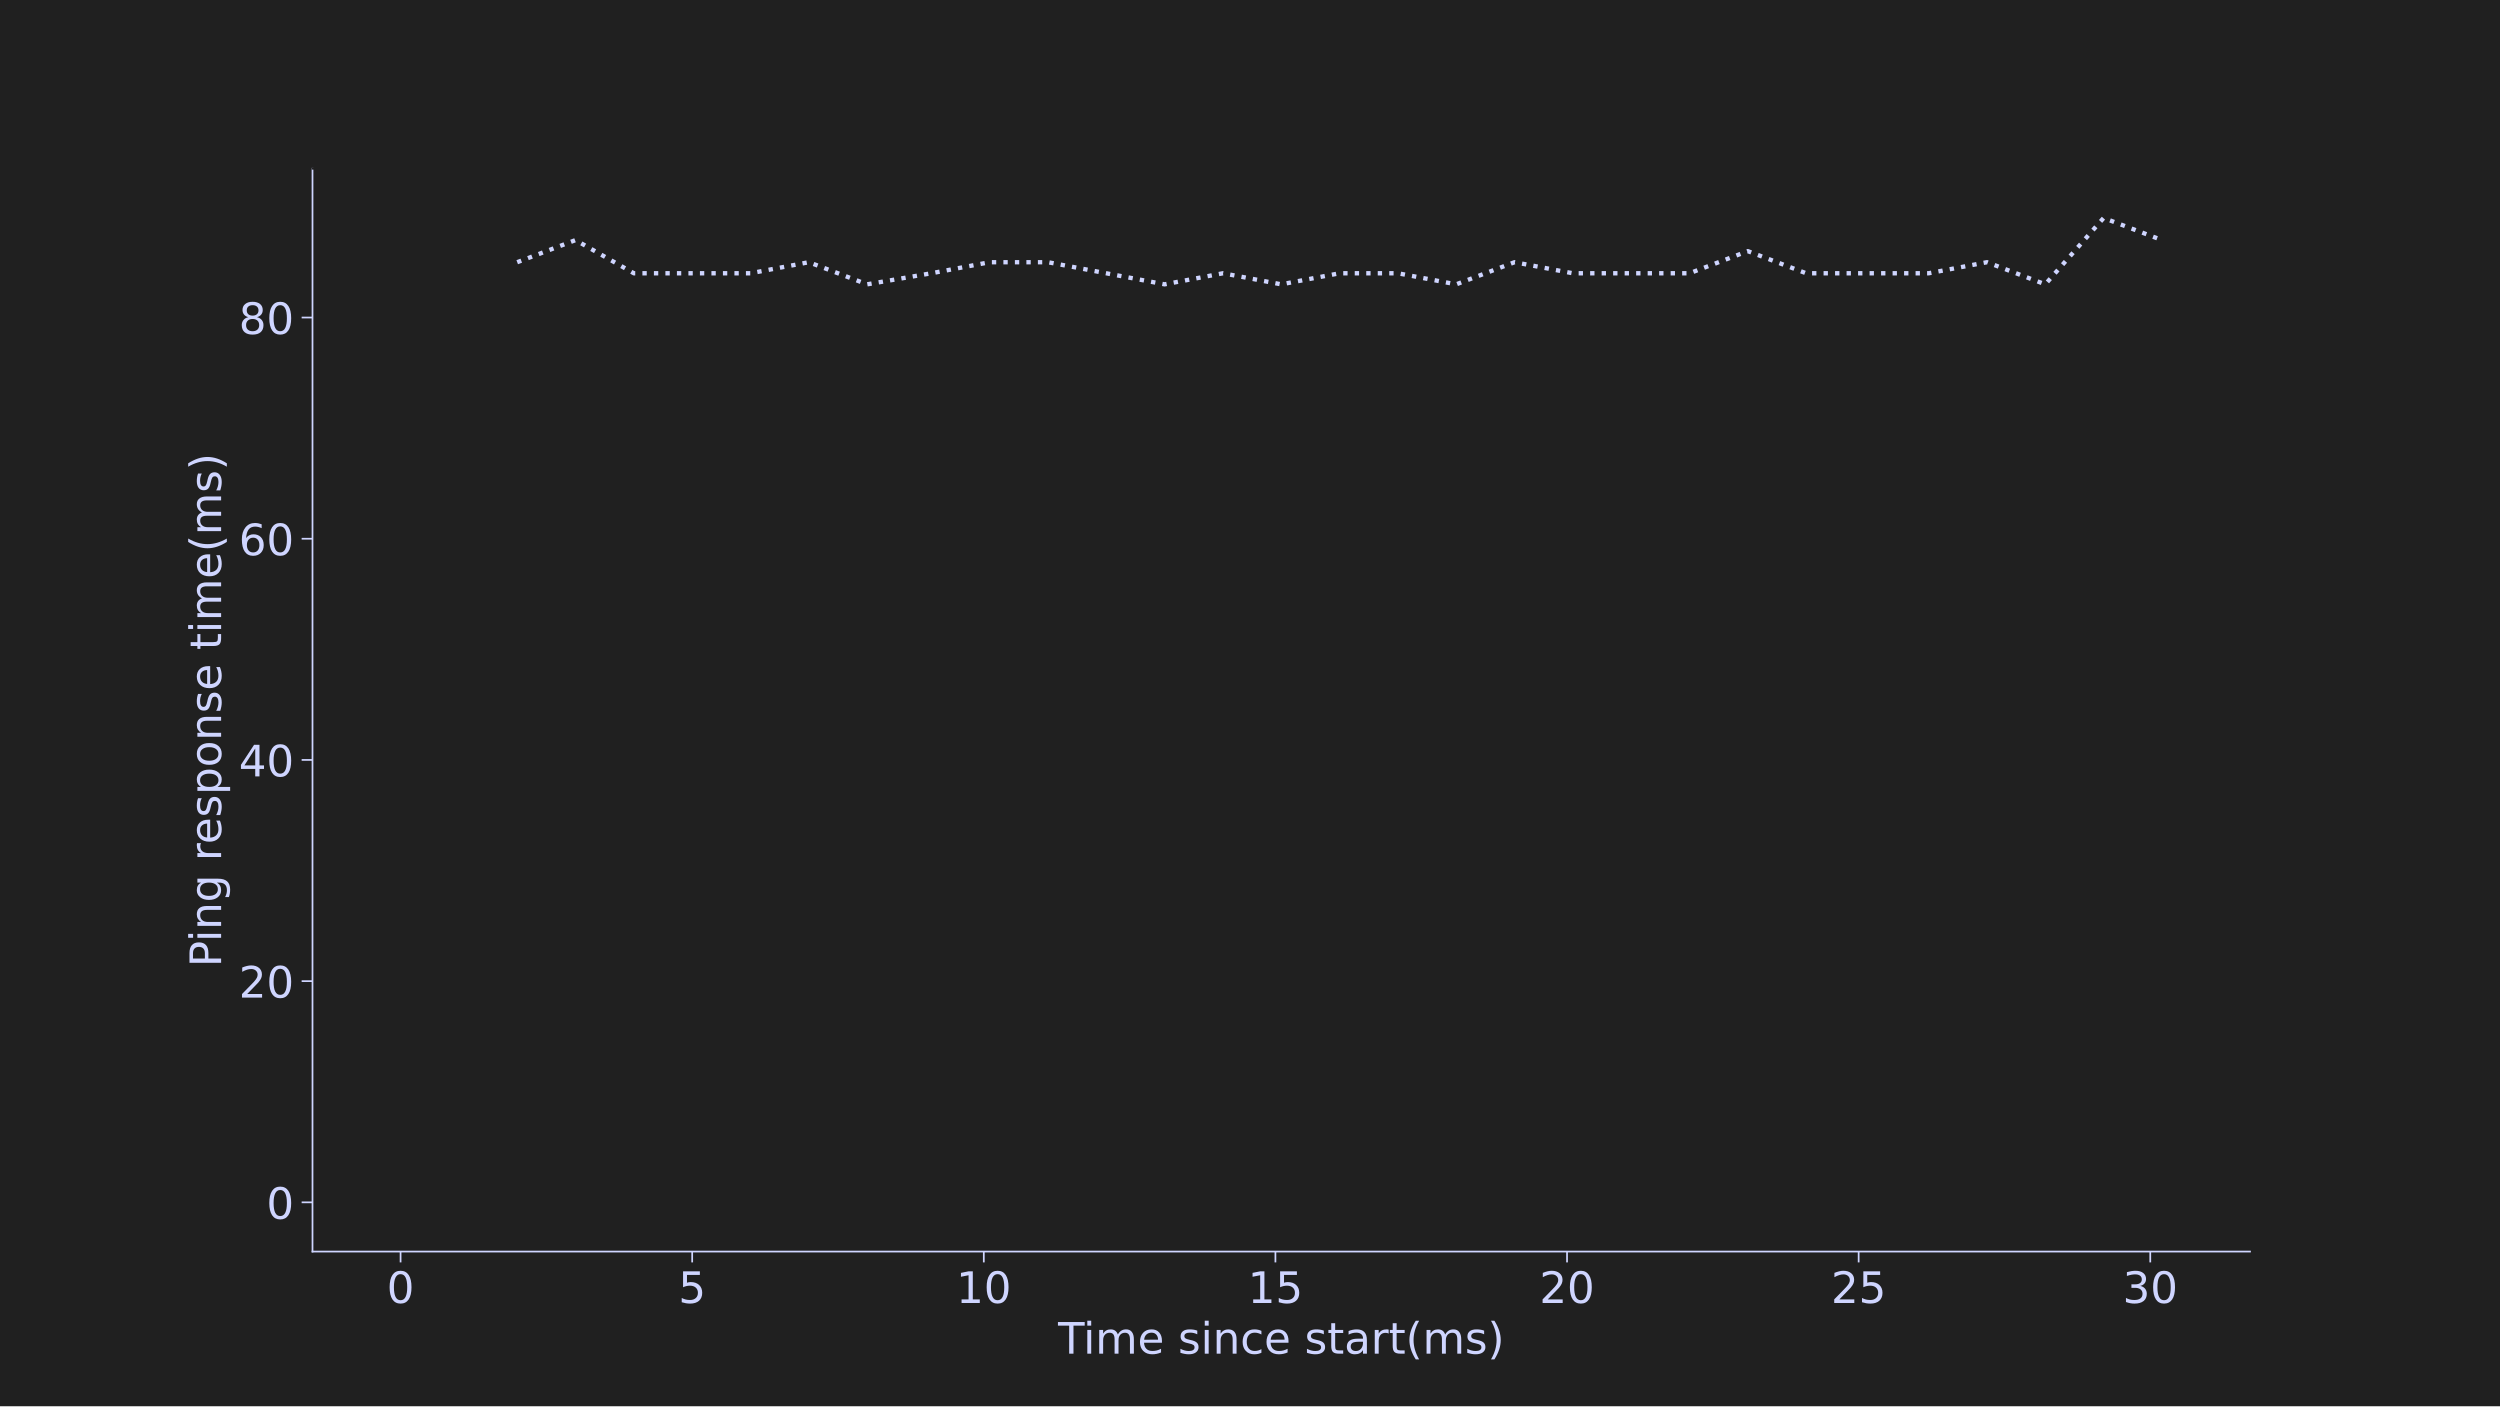
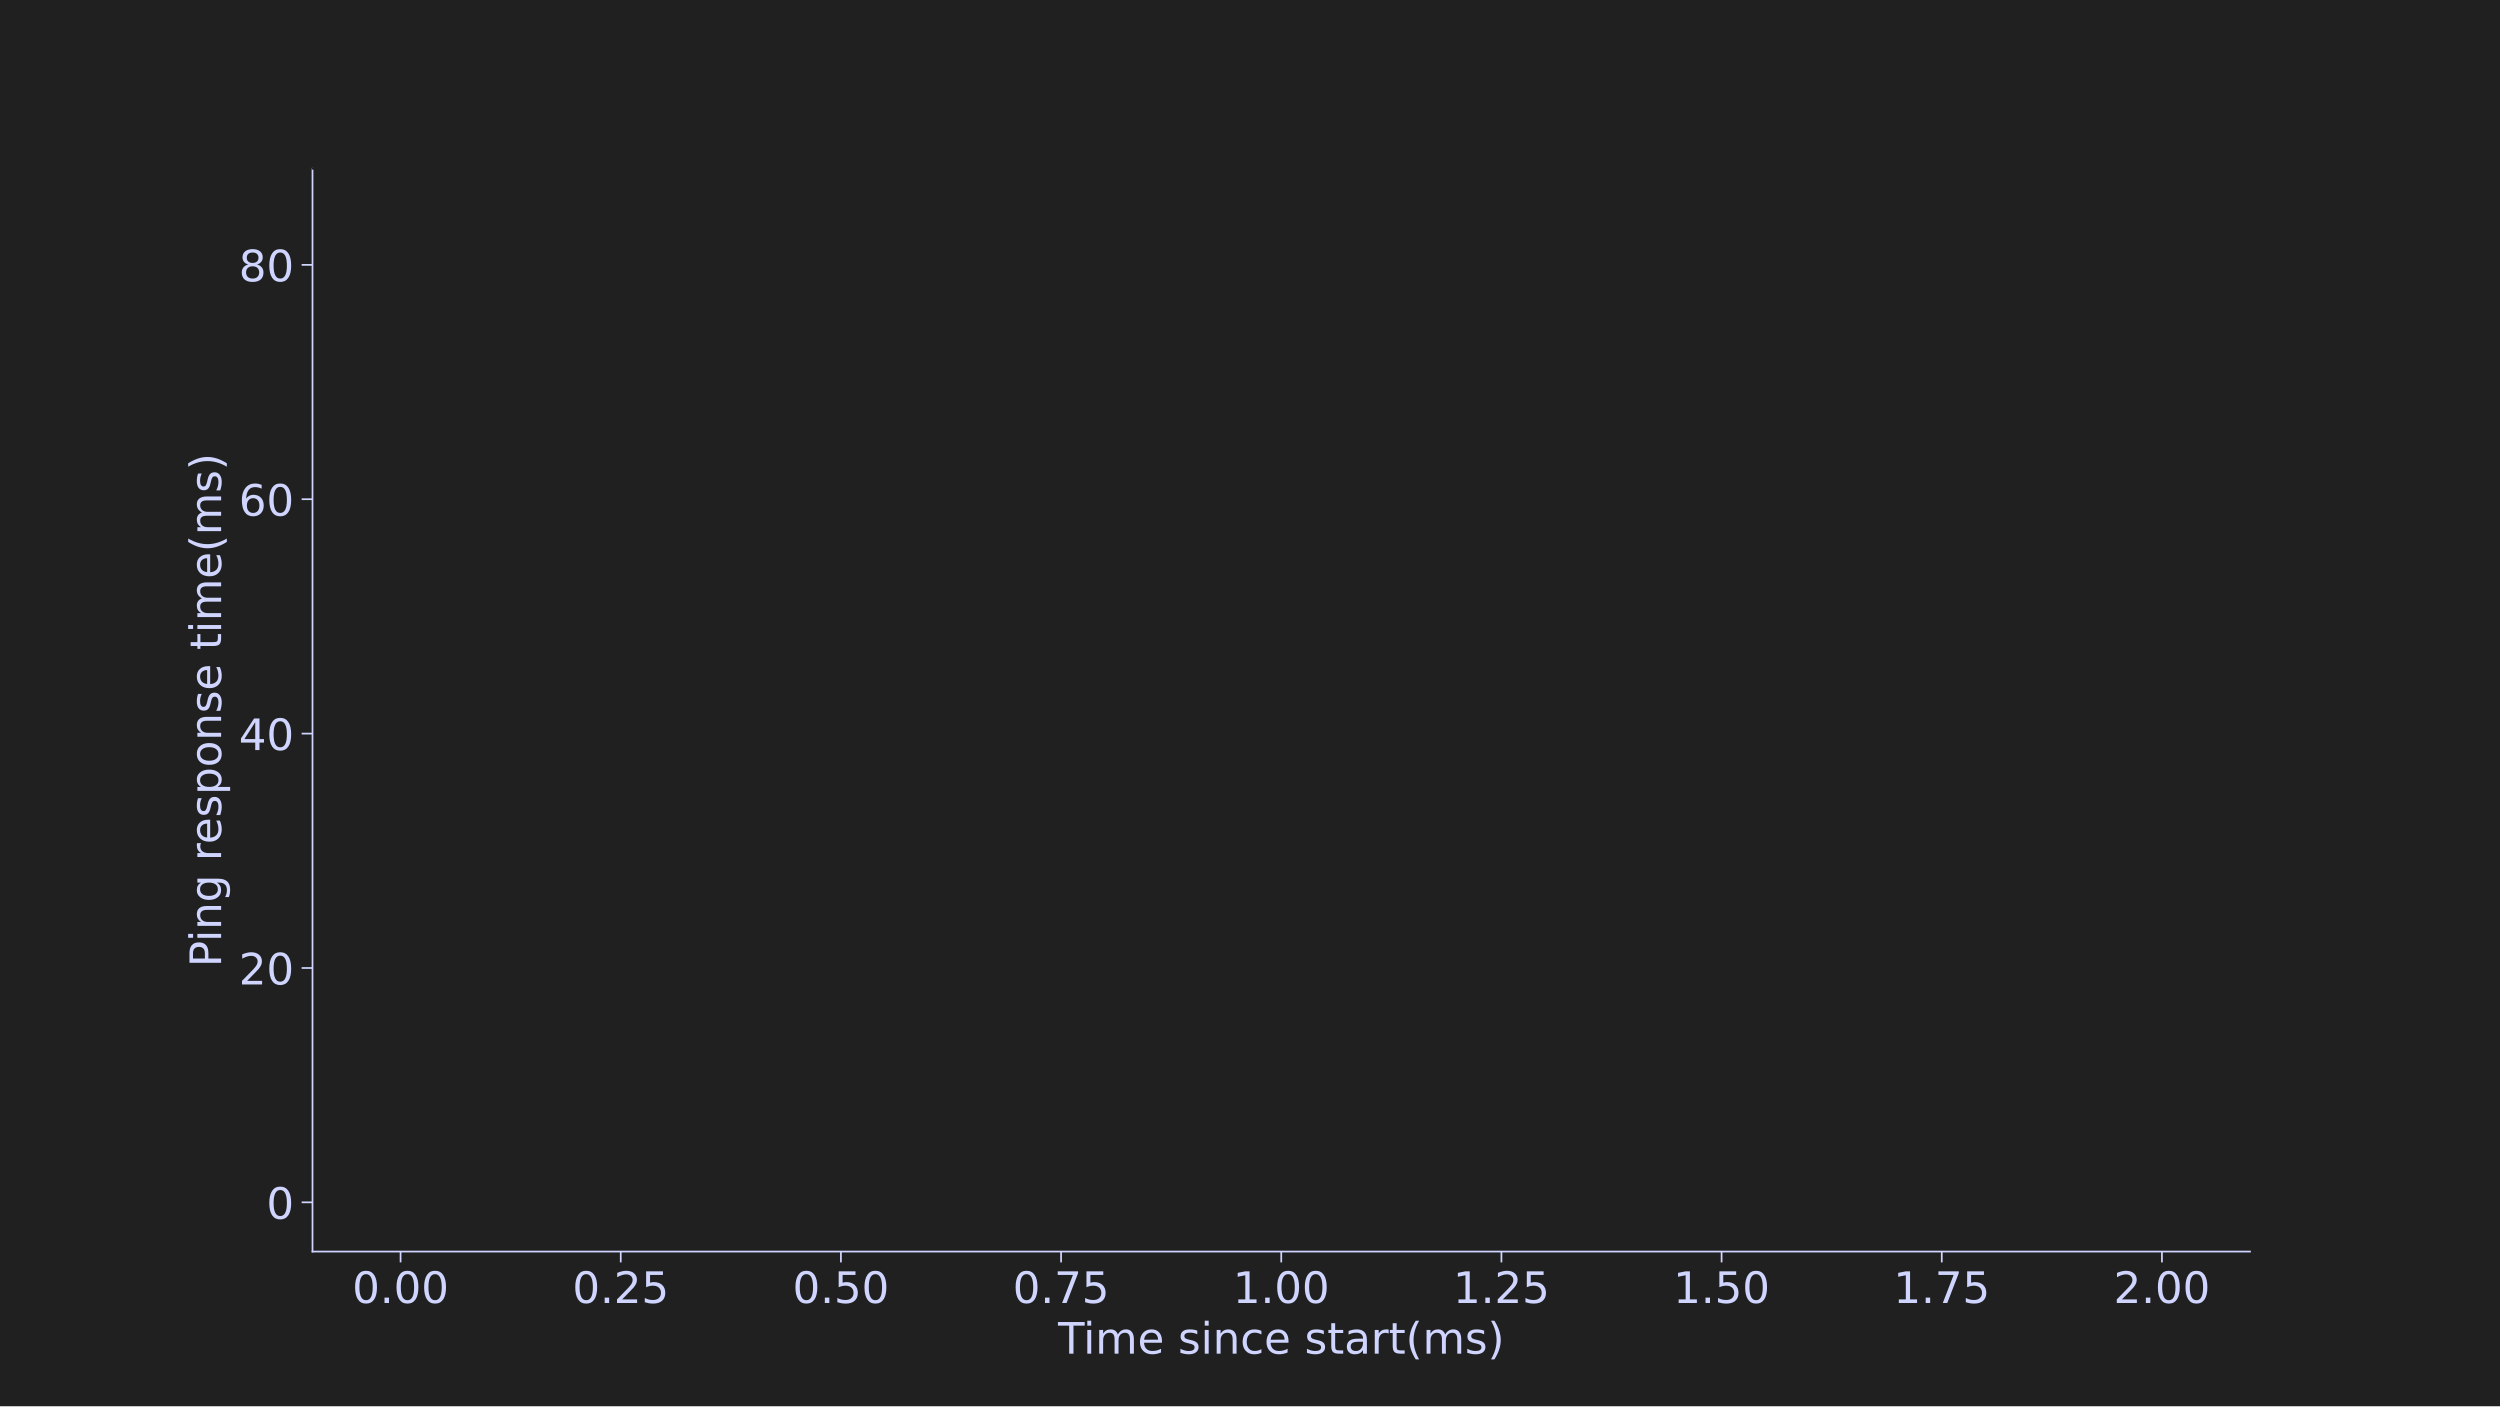
<svg xmlns="http://www.w3.org/2000/svg" xmlns:xlink="http://www.w3.org/1999/xlink" width="1152pt" height="648pt" viewBox="0 0 1152 648" version="1.1">
  <defs>
    <style type="text/css">*{stroke-linejoin: round; stroke-linecap: butt}</style>
  </defs>
  <g id="figure_1">
    <g id="patch_1">
      <path d="M 0 648  L 1152 648  L 1152 0  L 0 0  z " style="fill: #202020" />
    </g>
    <g id="axes_1">
      <g id="patch_2">
        <path d="M 144 576.72  L 1036.8 576.72  L 1036.8 77.76  L 144 77.76  z " style="fill: #202020" />
      </g>
      <g id="matplotlib.axis_1">
        <g id="xtick_1">
          <g id="line2d_1">
            <defs>
-               <path id="m536b5059d4" d="M 0 0  L 0 5  " style="stroke: #cfd5ff; stroke-width: 0.8" />
+               <path id="mddc9508fe8" d="M 0 0  L 0 5  " style="stroke: #cfd5ff; stroke-width: 0.8" />
            </defs>
            <g>
-               <use xlink:href="#m536b5059d4" x="184.582" y="576.72" style="fill: #cfd5ff; stroke: #cfd5ff; stroke-width: 0.8" />
+               <use xlink:href="#mddc9508fe8" x="184.582" y="576.72" style="fill: #cfd5ff; stroke: #cfd5ff; stroke-width: 0.8" />
            </g>
          </g>
          <g id="text_1">
-             <g style="fill: #cfd5ff" transform="translate(178.2193 600.4169)scale(0.2 -0.2)">
+             <g style="fill: #cfd5ff" transform="translate(162.3162 600.4169)scale(0.2 -0.2)">
              <defs>
                <path id="DejaVuSans-30" d="M 2034 4250  Q 1547 4250 1301 3770  Q 1056 3291 1056 2328  Q 1056 1369 1301 889  Q 1547 409 2034 409  Q 2525 409 2770 889  Q 3016 1369 3016 2328  Q 3016 3291 2770 3770  Q 2525 4250 2034 4250  z M 2034 4750  Q 2819 4750 3233 4129  Q 3647 3509 3647 2328  Q 3647 1150 3233 529  Q 2819 -91 2034 -91  Q 1250 -91 836 529  Q 422 1150 422 2328  Q 422 3509 836 4129  Q 1250 4750 2034 4750  z " transform="scale(0.015625)" />
-               </defs>
-               <use xlink:href="#DejaVuSans-30" />
+                 <path id="DejaVuSans-2e" d="M 684 794  L 1344 794  L 1344 0  L 684 0  L 684 794  z " transform="scale(0.015625)" />
+               </defs>
+               <use xlink:href="#DejaVuSans-30" />
+               <use xlink:href="#DejaVuSans-2e" x="63.623" />
+               <use xlink:href="#DejaVuSans-30" x="95.41" />
+               <use xlink:href="#DejaVuSans-30" x="159.033" />
            </g>
          </g>
        </g>
        <g id="xtick_2">
          <g id="line2d_2">
            <g>
-               <use xlink:href="#m536b5059d4" x="318.959" y="576.72" style="fill: #cfd5ff; stroke: #cfd5ff; stroke-width: 0.8" />
+               <use xlink:href="#mddc9508fe8" x="286.036" y="576.72" style="fill: #cfd5ff; stroke: #cfd5ff; stroke-width: 0.8" />
            </g>
          </g>
          <g id="text_2">
-             <g style="fill: #cfd5ff" transform="translate(312.5962 600.4169)scale(0.2 -0.2)">
-               <defs>
+             <g style="fill: #cfd5ff" transform="translate(263.7707 600.4169)scale(0.2 -0.2)">
+               <defs>
+                 <path id="DejaVuSans-32" d="M 1228 531  L 3431 531  L 3431 0  L 469 0  L 469 531  Q 828 903 1448 1529  Q 2069 2156 2228 2338  Q 2531 2678 2651 2914  Q 2772 3150 2772 3378  Q 2772 3750 2511 3984  Q 2250 4219 1831 4219  Q 1534 4219 1204 4116  Q 875 4013 500 3803  L 500 4441  Q 881 4594 1212 4672  Q 1544 4750 1819 4750  Q 2544 4750 2975 4387  Q 3406 4025 3406 3419  Q 3406 3131 3298 2873  Q 3191 2616 2906 2266  Q 2828 2175 2409 1742  Q 1991 1309 1228 531  z " transform="scale(0.015625)" />
                <path id="DejaVuSans-35" d="M 691 4666  L 3169 4666  L 3169 4134  L 1269 4134  L 1269 2991  Q 1406 3038 1543 3061  Q 1681 3084 1819 3084  Q 2600 3084 3056 2656  Q 3513 2228 3513 1497  Q 3513 744 3044 326  Q 2575 -91 1722 -91  Q 1428 -91 1123 -41  Q 819 9 494 109  L 494 744  Q 775 591 1075 516  Q 1375 441 1709 441  Q 2250 441 2565 725  Q 2881 1009 2881 1497  Q 2881 1984 2565 2268  Q 2250 2553 1709 2553  Q 1456 2553 1204 2497  Q 953 2441 691 2322  L 691 4666  z " transform="scale(0.015625)" />
              </defs>
-               <use xlink:href="#DejaVuSans-35" />
+               <use xlink:href="#DejaVuSans-30" />
+               <use xlink:href="#DejaVuSans-2e" x="63.623" />
+               <use xlink:href="#DejaVuSans-32" x="95.41" />
+               <use xlink:href="#DejaVuSans-35" x="159.033" />
            </g>
          </g>
        </g>
        <g id="xtick_3">
          <g id="line2d_3">
            <g>
-               <use xlink:href="#m536b5059d4" x="453.336" y="576.72" style="fill: #cfd5ff; stroke: #cfd5ff; stroke-width: 0.8" />
+               <use xlink:href="#mddc9508fe8" x="387.491" y="576.72" style="fill: #cfd5ff; stroke: #cfd5ff; stroke-width: 0.8" />
            </g>
          </g>
          <g id="text_3">
-             <g style="fill: #cfd5ff" transform="translate(440.6106 600.4169)scale(0.2 -0.2)">
-               <defs>
-                 <path id="DejaVuSans-31" d="M 794 531  L 1825 531  L 1825 4091  L 703 3866  L 703 4441  L 1819 4666  L 2450 4666  L 2450 531  L 3481 531  L 3481 0  L 794 0  L 794 531  z " transform="scale(0.015625)" />
-               </defs>
-               <use xlink:href="#DejaVuSans-31" />
-               <use xlink:href="#DejaVuSans-30" x="63.623" />
+             <g style="fill: #cfd5ff" transform="translate(365.2253 600.4169)scale(0.2 -0.2)">
+               <use xlink:href="#DejaVuSans-30" />
+               <use xlink:href="#DejaVuSans-2e" x="63.623" />
+               <use xlink:href="#DejaVuSans-35" x="95.41" />
+               <use xlink:href="#DejaVuSans-30" x="159.033" />
            </g>
          </g>
        </g>
        <g id="xtick_4">
          <g id="line2d_4">
            <g>
-               <use xlink:href="#m536b5059d4" x="587.712" y="576.72" style="fill: #cfd5ff; stroke: #cfd5ff; stroke-width: 0.8" />
+               <use xlink:href="#mddc9508fe8" x="488.945" y="576.72" style="fill: #cfd5ff; stroke: #cfd5ff; stroke-width: 0.8" />
            </g>
          </g>
          <g id="text_4">
-             <g style="fill: #cfd5ff" transform="translate(574.9875 600.4169)scale(0.2 -0.2)">
-               <use xlink:href="#DejaVuSans-31" />
-               <use xlink:href="#DejaVuSans-35" x="63.623" />
+             <g style="fill: #cfd5ff" transform="translate(466.6798 600.4169)scale(0.2 -0.2)">
+               <defs>
+                 <path id="DejaVuSans-37" d="M 525 4666  L 3525 4666  L 3525 4397  L 1831 0  L 1172 0  L 2766 4134  L 525 4134  L 525 4666  z " transform="scale(0.015625)" />
+               </defs>
+               <use xlink:href="#DejaVuSans-30" />
+               <use xlink:href="#DejaVuSans-2e" x="63.623" />
+               <use xlink:href="#DejaVuSans-37" x="95.41" />
+               <use xlink:href="#DejaVuSans-35" x="159.033" />
            </g>
          </g>
        </g>
        <g id="xtick_5">
          <g id="line2d_5">
            <g>
-               <use xlink:href="#m536b5059d4" x="722.089" y="576.72" style="fill: #cfd5ff; stroke: #cfd5ff; stroke-width: 0.8" />
+               <use xlink:href="#mddc9508fe8" x="590.4" y="576.72" style="fill: #cfd5ff; stroke: #cfd5ff; stroke-width: 0.8" />
            </g>
          </g>
          <g id="text_5">
-             <g style="fill: #cfd5ff" transform="translate(709.3643 600.4169)scale(0.2 -0.2)">
-               <defs>
-                 <path id="DejaVuSans-32" d="M 1228 531  L 3431 531  L 3431 0  L 469 0  L 469 531  Q 828 903 1448 1529  Q 2069 2156 2228 2338  Q 2531 2678 2651 2914  Q 2772 3150 2772 3378  Q 2772 3750 2511 3984  Q 2250 4219 1831 4219  Q 1534 4219 1204 4116  Q 875 4013 500 3803  L 500 4441  Q 881 4594 1212 4672  Q 1544 4750 1819 4750  Q 2544 4750 2975 4387  Q 3406 4025 3406 3419  Q 3406 3131 3298 2873  Q 3191 2616 2906 2266  Q 2828 2175 2409 1742  Q 1991 1309 1228 531  z " transform="scale(0.015625)" />
-               </defs>
-               <use xlink:href="#DejaVuSans-32" />
-               <use xlink:href="#DejaVuSans-30" x="63.623" />
+             <g style="fill: #cfd5ff" transform="translate(568.1344 600.4169)scale(0.2 -0.2)">
+               <defs>
+                 <path id="DejaVuSans-31" d="M 794 531  L 1825 531  L 1825 4091  L 703 3866  L 703 4441  L 1819 4666  L 2450 4666  L 2450 531  L 3481 531  L 3481 0  L 794 0  L 794 531  z " transform="scale(0.015625)" />
+               </defs>
+               <use xlink:href="#DejaVuSans-31" />
+               <use xlink:href="#DejaVuSans-2e" x="63.623" />
+               <use xlink:href="#DejaVuSans-30" x="95.41" />
+               <use xlink:href="#DejaVuSans-30" x="159.033" />
            </g>
          </g>
        </g>
        <g id="xtick_6">
          <g id="line2d_6">
            <g>
-               <use xlink:href="#m536b5059d4" x="856.466" y="576.72" style="fill: #cfd5ff; stroke: #cfd5ff; stroke-width: 0.8" />
+               <use xlink:href="#mddc9508fe8" x="691.855" y="576.72" style="fill: #cfd5ff; stroke: #cfd5ff; stroke-width: 0.8" />
            </g>
          </g>
          <g id="text_6">
-             <g style="fill: #cfd5ff" transform="translate(843.7412 600.4169)scale(0.2 -0.2)">
-               <use xlink:href="#DejaVuSans-32" />
-               <use xlink:href="#DejaVuSans-35" x="63.623" />
+             <g style="fill: #cfd5ff" transform="translate(669.5889 600.4169)scale(0.2 -0.2)">
+               <use xlink:href="#DejaVuSans-31" />
+               <use xlink:href="#DejaVuSans-2e" x="63.623" />
+               <use xlink:href="#DejaVuSans-32" x="95.41" />
+               <use xlink:href="#DejaVuSans-35" x="159.033" />
            </g>
          </g>
        </g>
        <g id="xtick_7">
          <g id="line2d_7">
            <g>
-               <use xlink:href="#m536b5059d4" x="990.843" y="576.72" style="fill: #cfd5ff; stroke: #cfd5ff; stroke-width: 0.8" />
+               <use xlink:href="#mddc9508fe8" x="793.309" y="576.72" style="fill: #cfd5ff; stroke: #cfd5ff; stroke-width: 0.8" />
            </g>
          </g>
          <g id="text_7">
-             <g style="fill: #cfd5ff" transform="translate(978.1181 600.4169)scale(0.2 -0.2)">
-               <defs>
-                 <path id="DejaVuSans-33" d="M 2597 2516  Q 3050 2419 3304 2112  Q 3559 1806 3559 1356  Q 3559 666 3084 287  Q 2609 -91 1734 -91  Q 1441 -91 1130 -33  Q 819 25 488 141  L 488 750  Q 750 597 1062 519  Q 1375 441 1716 441  Q 2309 441 2620 675  Q 2931 909 2931 1356  Q 2931 1769 2642 2001  Q 2353 2234 1838 2234  L 1294 2234  L 1294 2753  L 1863 2753  Q 2328 2753 2575 2939  Q 2822 3125 2822 3475  Q 2822 3834 2567 4026  Q 2313 4219 1838 4219  Q 1578 4219 1281 4162  Q 984 4106 628 3988  L 628 4550  Q 988 4650 1302 4700  Q 1616 4750 1894 4750  Q 2613 4750 3031 4423  Q 3450 4097 3450 3541  Q 3450 3153 3228 2886  Q 3006 2619 2597 2516  z " transform="scale(0.015625)" />
-               </defs>
-               <use xlink:href="#DejaVuSans-33" />
-               <use xlink:href="#DejaVuSans-30" x="63.623" />
-             </g>
-           </g>
-         </g>
-         <g id="text_8">
+             <g style="fill: #cfd5ff" transform="translate(771.0435 600.4169)scale(0.2 -0.2)">
+               <use xlink:href="#DejaVuSans-31" />
+               <use xlink:href="#DejaVuSans-2e" x="63.623" />
+               <use xlink:href="#DejaVuSans-35" x="95.41" />
+               <use xlink:href="#DejaVuSans-30" x="159.033" />
+             </g>
+           </g>
+         </g>
+         <g id="xtick_8">
+           <g id="line2d_8">
+             <g>
+               <use xlink:href="#mddc9508fe8" x="894.764" y="576.72" style="fill: #cfd5ff; stroke: #cfd5ff; stroke-width: 0.8" />
+             </g>
+           </g>
+           <g id="text_8">
+             <g style="fill: #cfd5ff" transform="translate(872.498 600.4169)scale(0.2 -0.2)">
+               <use xlink:href="#DejaVuSans-31" />
+               <use xlink:href="#DejaVuSans-2e" x="63.623" />
+               <use xlink:href="#DejaVuSans-37" x="95.41" />
+               <use xlink:href="#DejaVuSans-35" x="159.033" />
+             </g>
+           </g>
+         </g>
+         <g id="xtick_9">
+           <g id="line2d_9">
+             <g>
+               <use xlink:href="#mddc9508fe8" x="996.218" y="576.72" style="fill: #cfd5ff; stroke: #cfd5ff; stroke-width: 0.8" />
+             </g>
+           </g>
+           <g id="text_9">
+             <g style="fill: #cfd5ff" transform="translate(973.9526 600.4169)scale(0.2 -0.2)">
+               <use xlink:href="#DejaVuSans-32" />
+               <use xlink:href="#DejaVuSans-2e" x="63.623" />
+               <use xlink:href="#DejaVuSans-30" x="95.41" />
+               <use xlink:href="#DejaVuSans-30" x="159.033" />
+             </g>
+           </g>
+         </g>
+         <g id="text_10">
          <g style="fill: #cfd5ff" transform="translate(487.5578 623.7731)scale(0.2 -0.2)">
            <defs>
              <path id="DejaVuSans-54" d="M -19 4666  L 3928 4666  L 3928 4134  L 2272 4134  L 2272 0  L 1638 0  L 1638 4134  L -19 4134  L -19 4666  z " transform="scale(0.015625)" />
              <path id="DejaVuSans-69" d="M 603 3500  L 1178 3500  L 1178 0  L 603 0  L 603 3500  z M 603 4863  L 1178 4863  L 1178 4134  L 603 4134  L 603 4863  z " transform="scale(0.015625)" />
              <path id="DejaVuSans-6d" d="M 3328 2828  Q 3544 3216 3844 3400  Q 4144 3584 4550 3584  Q 5097 3584 5394 3201  Q 5691 2819 5691 2113  L 5691 0  L 5113 0  L 5113 2094  Q 5113 2597 4934 2840  Q 4756 3084 4391 3084  Q 3944 3084 3684 2787  Q 3425 2491 3425 1978  L 3425 0  L 2847 0  L 2847 2094  Q 2847 2600 2669 2842  Q 2491 3084 2119 3084  Q 1678 3084 1418 2786  Q 1159 2488 1159 1978  L 1159 0  L 581 0  L 581 3500  L 1159 3500  L 1159 2956  Q 1356 3278 1631 3431  Q 1906 3584 2284 3584  Q 2666 3584 2933 3390  Q 3200 3197 3328 2828  z " transform="scale(0.015625)" />
              <path id="DejaVuSans-65" d="M 3597 1894  L 3597 1613  L 953 1613  Q 991 1019 1311 708  Q 1631 397 2203 397  Q 2534 397 2845 478  Q 3156 559 3463 722  L 3463 178  Q 3153 47 2828 -22  Q 2503 -91 2169 -91  Q 1331 -91 842 396  Q 353 884 353 1716  Q 353 2575 817 3079  Q 1281 3584 2069 3584  Q 2775 3584 3186 3129  Q 3597 2675 3597 1894  z M 3022 2063  Q 3016 2534 2758 2815  Q 2500 3097 2075 3097  Q 1594 3097 1305 2825  Q 1016 2553 972 2059  L 3022 2063  z " transform="scale(0.015625)" />
              <path id="DejaVuSans-20" transform="scale(0.015625)" />
              <path id="DejaVuSans-73" d="M 2834 3397  L 2834 2853  Q 2591 2978 2328 3040  Q 2066 3103 1784 3103  Q 1356 3103 1142 2972  Q 928 2841 928 2578  Q 928 2378 1081 2264  Q 1234 2150 1697 2047  L 1894 2003  Q 2506 1872 2764 1633  Q 3022 1394 3022 966  Q 3022 478 2636 193  Q 2250 -91 1575 -91  Q 1294 -91 989 -36  Q 684 19 347 128  L 347 722  Q 666 556 975 473  Q 1284 391 1588 391  Q 1994 391 2212 530  Q 2431 669 2431 922  Q 2431 1156 2273 1281  Q 2116 1406 1581 1522  L 1381 1569  Q 847 1681 609 1914  Q 372 2147 372 2553  Q 372 3047 722 3315  Q 1072 3584 1716 3584  Q 2034 3584 2315 3537  Q 2597 3491 2834 3397  z " transform="scale(0.015625)" />
              <path id="DejaVuSans-6e" d="M 3513 2113  L 3513 0  L 2938 0  L 2938 2094  Q 2938 2591 2744 2837  Q 2550 3084 2163 3084  Q 1697 3084 1428 2787  Q 1159 2491 1159 1978  L 1159 0  L 581 0  L 581 3500  L 1159 3500  L 1159 2956  Q 1366 3272 1645 3428  Q 1925 3584 2291 3584  Q 2894 3584 3203 3211  Q 3513 2838 3513 2113  z " transform="scale(0.015625)" />
              <path id="DejaVuSans-63" d="M 3122 3366  L 3122 2828  Q 2878 2963 2633 3030  Q 2388 3097 2138 3097  Q 1578 3097 1268 2742  Q 959 2388 959 1747  Q 959 1106 1268 751  Q 1578 397 2138 397  Q 2388 397 2633 464  Q 2878 531 3122 666  L 3122 134  Q 2881 22 2623 -34  Q 2366 -91 2075 -91  Q 1284 -91 818 406  Q 353 903 353 1747  Q 353 2603 823 3093  Q 1294 3584 2113 3584  Q 2378 3584 2631 3529  Q 2884 3475 3122 3366  z " transform="scale(0.015625)" />
              <path id="DejaVuSans-74" d="M 1172 4494  L 1172 3500  L 2356 3500  L 2356 3053  L 1172 3053  L 1172 1153  Q 1172 725 1289 603  Q 1406 481 1766 481  L 2356 481  L 2356 0  L 1766 0  Q 1100 0 847 248  Q 594 497 594 1153  L 594 3053  L 172 3053  L 172 3500  L 594 3500  L 594 4494  L 1172 4494  z " transform="scale(0.015625)" />
              <path id="DejaVuSans-61" d="M 2194 1759  Q 1497 1759 1228 1600  Q 959 1441 959 1056  Q 959 750 1161 570  Q 1363 391 1709 391  Q 2188 391 2477 730  Q 2766 1069 2766 1631  L 2766 1759  L 2194 1759  z M 3341 1997  L 3341 0  L 2766 0  L 2766 531  Q 2569 213 2275 61  Q 1981 -91 1556 -91  Q 1019 -91 701 211  Q 384 513 384 1019  Q 384 1609 779 1909  Q 1175 2209 1959 2209  L 2766 2209  L 2766 2266  Q 2766 2663 2505 2880  Q 2244 3097 1772 3097  Q 1472 3097 1187 3025  Q 903 2953 641 2809  L 641 3341  Q 956 3463 1253 3523  Q 1550 3584 1831 3584  Q 2591 3584 2966 3190  Q 3341 2797 3341 1997  z " transform="scale(0.015625)" />
              <path id="DejaVuSans-72" d="M 2631 2963  Q 2534 3019 2420 3045  Q 2306 3072 2169 3072  Q 1681 3072 1420 2755  Q 1159 2438 1159 1844  L 1159 0  L 581 0  L 581 3500  L 1159 3500  L 1159 2956  Q 1341 3275 1631 3429  Q 1922 3584 2338 3584  Q 2397 3584 2469 3576  Q 2541 3569 2628 3553  L 2631 2963  z " transform="scale(0.015625)" />
              <path id="DejaVuSans-28" d="M 1984 4856  Q 1566 4138 1362 3434  Q 1159 2731 1159 2009  Q 1159 1288 1364 580  Q 1569 -128 1984 -844  L 1484 -844  Q 1016 -109 783 600  Q 550 1309 550 2009  Q 550 2706 781 3412  Q 1013 4119 1484 4856  L 1984 4856  z " transform="scale(0.015625)" />
              <path id="DejaVuSans-29" d="M 513 4856  L 1013 4856  Q 1481 4119 1714 3412  Q 1947 2706 1947 2009  Q 1947 1309 1714 600  Q 1481 -109 1013 -844  L 513 -844  Q 928 -128 1133 580  Q 1338 1288 1338 2009  Q 1338 2731 1133 3434  Q 928 4138 513 4856  z " transform="scale(0.015625)" />
            </defs>
            <use xlink:href="#DejaVuSans-54" />
            <use xlink:href="#DejaVuSans-69" x="57.959" />
            <use xlink:href="#DejaVuSans-6d" x="85.742" />
            <use xlink:href="#DejaVuSans-65" x="183.154" />
            <use xlink:href="#DejaVuSans-20" x="244.678" />
            <use xlink:href="#DejaVuSans-73" x="276.465" />
            <use xlink:href="#DejaVuSans-69" x="328.564" />
            <use xlink:href="#DejaVuSans-6e" x="356.348" />
            <use xlink:href="#DejaVuSans-63" x="419.727" />
            <use xlink:href="#DejaVuSans-65" x="474.707" />
            <use xlink:href="#DejaVuSans-20" x="536.23" />
            <use xlink:href="#DejaVuSans-73" x="568.018" />
            <use xlink:href="#DejaVuSans-74" x="620.117" />
            <use xlink:href="#DejaVuSans-61" x="659.326" />
            <use xlink:href="#DejaVuSans-72" x="720.605" />
            <use xlink:href="#DejaVuSans-74" x="761.719" />
            <use xlink:href="#DejaVuSans-28" x="800.928" />
            <use xlink:href="#DejaVuSans-6d" x="839.941" />
            <use xlink:href="#DejaVuSans-73" x="937.354" />
            <use xlink:href="#DejaVuSans-29" x="989.453" />
          </g>
        </g>
      </g>
      <g id="matplotlib.axis_2">
        <g id="ytick_1">
-           <g id="line2d_8">
+           <g id="line2d_10">
            <defs>
-               <path id="m2f0e802766" d="M 0 0  L -5 0  " style="stroke: #cfd5ff; stroke-width: 0.8" />
+               <path id="m89db312ab3" d="M 0 0  L -5 0  " style="stroke: #cfd5ff; stroke-width: 0.8" />
            </defs>
            <g>
-               <use xlink:href="#m2f0e802766" x="144" y="554.04" style="fill: #cfd5ff; stroke: #cfd5ff; stroke-width: 0.8" />
-             </g>
-           </g>
-           <g id="text_9">
+               <use xlink:href="#m89db312ab3" x="144" y="554.04" style="fill: #cfd5ff; stroke: #cfd5ff; stroke-width: 0.8" />
+             </g>
+           </g>
+           <g id="text_11">
            <g style="fill: #cfd5ff" transform="translate(122.775 561.6384)scale(0.2 -0.2)">
              <use xlink:href="#DejaVuSans-30" />
            </g>
          </g>
        </g>
        <g id="ytick_2">
-           <g id="line2d_9">
-             <g>
-               <use xlink:href="#m2f0e802766" x="144" y="452.107" style="fill: #cfd5ff; stroke: #cfd5ff; stroke-width: 0.8" />
-             </g>
-           </g>
-           <g id="text_10">
-             <g style="fill: #cfd5ff" transform="translate(110.05 459.7059)scale(0.2 -0.2)">
+           <g id="line2d_11">
+             <g>
+               <use xlink:href="#m89db312ab3" x="144" y="446.04" style="fill: #cfd5ff; stroke: #cfd5ff; stroke-width: 0.8" />
+             </g>
+           </g>
+           <g id="text_12">
+             <g style="fill: #cfd5ff" transform="translate(110.05 453.6384)scale(0.2 -0.2)">
              <use xlink:href="#DejaVuSans-32" />
              <use xlink:href="#DejaVuSans-30" x="63.623" />
            </g>
          </g>
        </g>
        <g id="ytick_3">
-           <g id="line2d_10">
-             <g>
-               <use xlink:href="#m2f0e802766" x="144" y="350.175" style="fill: #cfd5ff; stroke: #cfd5ff; stroke-width: 0.8" />
-             </g>
-           </g>
-           <g id="text_11">
-             <g style="fill: #cfd5ff" transform="translate(110.05 357.7733)scale(0.2 -0.2)">
+           <g id="line2d_12">
+             <g>
+               <use xlink:href="#m89db312ab3" x="144" y="338.04" style="fill: #cfd5ff; stroke: #cfd5ff; stroke-width: 0.8" />
+             </g>
+           </g>
+           <g id="text_13">
+             <g style="fill: #cfd5ff" transform="translate(110.05 345.6384)scale(0.2 -0.2)">
              <defs>
                <path id="DejaVuSans-34" d="M 2419 4116  L 825 1625  L 2419 1625  L 2419 4116  z M 2253 4666  L 3047 4666  L 3047 1625  L 3713 1625  L 3713 1100  L 3047 1100  L 3047 0  L 2419 0  L 2419 1100  L 313 1100  L 313 1709  L 2253 4666  z " transform="scale(0.015625)" />
              </defs>
              <use xlink:href="#DejaVuSans-34" />
              <use xlink:href="#DejaVuSans-30" x="63.623" />
            </g>
          </g>
        </g>
        <g id="ytick_4">
-           <g id="line2d_11">
-             <g>
-               <use xlink:href="#m2f0e802766" x="144" y="248.242" style="fill: #cfd5ff; stroke: #cfd5ff; stroke-width: 0.8" />
-             </g>
-           </g>
-           <g id="text_12">
-             <g style="fill: #cfd5ff" transform="translate(110.05 255.8407)scale(0.2 -0.2)">
+           <g id="line2d_13">
+             <g>
+               <use xlink:href="#m89db312ab3" x="144" y="230.04" style="fill: #cfd5ff; stroke: #cfd5ff; stroke-width: 0.8" />
+             </g>
+           </g>
+           <g id="text_14">
+             <g style="fill: #cfd5ff" transform="translate(110.05 237.6384)scale(0.2 -0.2)">
              <defs>
                <path id="DejaVuSans-36" d="M 2113 2584  Q 1688 2584 1439 2293  Q 1191 2003 1191 1497  Q 1191 994 1439 701  Q 1688 409 2113 409  Q 2538 409 2786 701  Q 3034 994 3034 1497  Q 3034 2003 2786 2293  Q 2538 2584 2113 2584  z M 3366 4563  L 3366 3988  Q 3128 4100 2886 4159  Q 2644 4219 2406 4219  Q 1781 4219 1451 3797  Q 1122 3375 1075 2522  Q 1259 2794 1537 2939  Q 1816 3084 2150 3084  Q 2853 3084 3261 2657  Q 3669 2231 3669 1497  Q 3669 778 3244 343  Q 2819 -91 2113 -91  Q 1303 -91 875 529  Q 447 1150 447 2328  Q 447 3434 972 4092  Q 1497 4750 2381 4750  Q 2619 4750 2861 4703  Q 3103 4656 3366 4563  z " transform="scale(0.015625)" />
              </defs>
              <use xlink:href="#DejaVuSans-36" />
              <use xlink:href="#DejaVuSans-30" x="63.623" />
            </g>
          </g>
        </g>
        <g id="ytick_5">
-           <g id="line2d_12">
-             <g>
-               <use xlink:href="#m2f0e802766" x="144" y="146.31" style="fill: #cfd5ff; stroke: #cfd5ff; stroke-width: 0.8" />
-             </g>
-           </g>
-           <g id="text_13">
-             <g style="fill: #cfd5ff" transform="translate(110.05 153.9081)scale(0.2 -0.2)">
+           <g id="line2d_14">
+             <g>
+               <use xlink:href="#m89db312ab3" x="144" y="122.04" style="fill: #cfd5ff; stroke: #cfd5ff; stroke-width: 0.8" />
+             </g>
+           </g>
+           <g id="text_15">
+             <g style="fill: #cfd5ff" transform="translate(110.05 129.6384)scale(0.2 -0.2)">
              <defs>
                <path id="DejaVuSans-38" d="M 2034 2216  Q 1584 2216 1326 1975  Q 1069 1734 1069 1313  Q 1069 891 1326 650  Q 1584 409 2034 409  Q 2484 409 2743 651  Q 3003 894 3003 1313  Q 3003 1734 2745 1975  Q 2488 2216 2034 2216  z M 1403 2484  Q 997 2584 770 2862  Q 544 3141 544 3541  Q 544 4100 942 4425  Q 1341 4750 2034 4750  Q 2731 4750 3128 4425  Q 3525 4100 3525 3541  Q 3525 3141 3298 2862  Q 3072 2584 2669 2484  Q 3125 2378 3379 2068  Q 3634 1759 3634 1313  Q 3634 634 3220 271  Q 2806 -91 2034 -91  Q 1263 -91 848 271  Q 434 634 434 1313  Q 434 1759 690 2068  Q 947 2378 1403 2484  z M 1172 3481  Q 1172 3119 1398 2916  Q 1625 2713 2034 2713  Q 2441 2713 2670 2916  Q 2900 3119 2900 3481  Q 2900 3844 2670 4047  Q 2441 4250 2034 4250  Q 1625 4250 1398 4047  Q 1172 3844 1172 3481  z " transform="scale(0.015625)" />
              </defs>
              <use xlink:href="#DejaVuSans-38" />
              <use xlink:href="#DejaVuSans-30" x="63.623" />
            </g>
          </g>
        </g>
-         <g id="text_14">
+         <g id="text_16">
          <g style="fill: #cfd5ff" transform="translate(101.8906 445.6259)rotate(-90)scale(0.2 -0.2)">
            <defs>
              <path id="DejaVuSans-50" d="M 1259 4147  L 1259 2394  L 2053 2394  Q 2494 2394 2734 2622  Q 2975 2850 2975 3272  Q 2975 3691 2734 3919  Q 2494 4147 2053 4147  L 1259 4147  z M 628 4666  L 2053 4666  Q 2838 4666 3239 4311  Q 3641 3956 3641 3272  Q 3641 2581 3239 2228  Q 2838 1875 2053 1875  L 1259 1875  L 1259 0  L 628 0  L 628 4666  z " transform="scale(0.015625)" />
              <path id="DejaVuSans-67" d="M 2906 1791  Q 2906 2416 2648 2759  Q 2391 3103 1925 3103  Q 1463 3103 1205 2759  Q 947 2416 947 1791  Q 947 1169 1205 825  Q 1463 481 1925 481  Q 2391 481 2648 825  Q 2906 1169 2906 1791  z M 3481 434  Q 3481 -459 3084 -895  Q 2688 -1331 1869 -1331  Q 1566 -1331 1297 -1286  Q 1028 -1241 775 -1147  L 775 -588  Q 1028 -725 1275 -790  Q 1522 -856 1778 -856  Q 2344 -856 2625 -561  Q 2906 -266 2906 331  L 2906 616  Q 2728 306 2450 153  Q 2172 0 1784 0  Q 1141 0 747 490  Q 353 981 353 1791  Q 353 2603 747 3093  Q 1141 3584 1784 3584  Q 2172 3584 2450 3431  Q 2728 3278 2906 2969  L 2906 3500  L 3481 3500  L 3481 434  z " transform="scale(0.015625)" />
              <path id="DejaVuSans-70" d="M 1159 525  L 1159 -1331  L 581 -1331  L 581 3500  L 1159 3500  L 1159 2969  Q 1341 3281 1617 3432  Q 1894 3584 2278 3584  Q 2916 3584 3314 3078  Q 3713 2572 3713 1747  Q 3713 922 3314 415  Q 2916 -91 2278 -91  Q 1894 -91 1617 61  Q 1341 213 1159 525  z M 3116 1747  Q 3116 2381 2855 2742  Q 2594 3103 2138 3103  Q 1681 3103 1420 2742  Q 1159 2381 1159 1747  Q 1159 1113 1420 752  Q 1681 391 2138 391  Q 2594 391 2855 752  Q 3116 1113 3116 1747  z " transform="scale(0.015625)" />
              <path id="DejaVuSans-6f" d="M 1959 3097  Q 1497 3097 1228 2736  Q 959 2375 959 1747  Q 959 1119 1226 758  Q 1494 397 1959 397  Q 2419 397 2687 759  Q 2956 1122 2956 1747  Q 2956 2369 2687 2733  Q 2419 3097 1959 3097  z M 1959 3584  Q 2709 3584 3137 3096  Q 3566 2609 3566 1747  Q 3566 888 3137 398  Q 2709 -91 1959 -91  Q 1206 -91 779 398  Q 353 888 353 1747  Q 353 2609 779 3096  Q 1206 3584 1959 3584  z " transform="scale(0.015625)" />
            </defs>
            <use xlink:href="#DejaVuSans-50" />
            <use xlink:href="#DejaVuSans-69" x="58.053" />
            <use xlink:href="#DejaVuSans-6e" x="85.836" />
            <use xlink:href="#DejaVuSans-67" x="149.215" />
            <use xlink:href="#DejaVuSans-20" x="212.691" />
            <use xlink:href="#DejaVuSans-72" x="244.479" />
            <use xlink:href="#DejaVuSans-65" x="283.342" />
            <use xlink:href="#DejaVuSans-73" x="344.865" />
            <use xlink:href="#DejaVuSans-70" x="396.965" />
            <use xlink:href="#DejaVuSans-6f" x="460.441" />
            <use xlink:href="#DejaVuSans-6e" x="521.623" />
            <use xlink:href="#DejaVuSans-73" x="585.002" />
            <use xlink:href="#DejaVuSans-65" x="637.102" />
            <use xlink:href="#DejaVuSans-20" x="698.625" />
            <use xlink:href="#DejaVuSans-74" x="730.412" />
            <use xlink:href="#DejaVuSans-69" x="769.621" />
            <use xlink:href="#DejaVuSans-6d" x="797.404" />
            <use xlink:href="#DejaVuSans-65" x="894.816" />
            <use xlink:href="#DejaVuSans-28" x="956.34" />
            <use xlink:href="#DejaVuSans-6d" x="995.354" />
            <use xlink:href="#DejaVuSans-73" x="1092.766" />
            <use xlink:href="#DejaVuSans-29" x="1144.865" />
          </g>
        </g>
      </g>
-       <g id="line2d_13">
-         <path d="M 184.582 554.04  M 238.333 120.827  L 265.208 110.633  L 292.083 125.923  L 318.959 125.923  L 345.834 125.923  L 372.709 120.827  L 399.585 131.02  L 429.148 125.923  L 456.023 120.827  L 482.898 120.827  L 509.774 125.923  L 536.649 131.02  L 563.525 125.923  L 590.4 131.02  L 617.275 125.923  L 644.151 125.923  L 671.026 131.02  L 697.902 120.827  L 724.777 125.923  L 751.652 125.923  L 778.528 125.923  L 805.403 115.73  L 832.278 125.923  L 861.841 125.923  L 888.717 125.923  L 915.592 120.827  L 942.467 131.02  L 969.343 100.44  L 996.218 110.633  " clip-path="url(#p90ae1e7add)" style="fill: none; stroke-dasharray: 2,3.3; stroke-dashoffset: 0; stroke: #cfd5ff; stroke-width: 2" />
+       <g id="line2d_15">
+         <path d="M 184.582 554.04  M 996.218 100.44  " clip-path="url(#pf0b88fdb79)" style="fill: none; stroke-dasharray: 2,3.3; stroke-dashoffset: 0; stroke: #cfd5ff; stroke-width: 2" />
      </g>
      <g id="patch_3">
        <path d="M 144 576.72  L 144 77.76  " style="fill: none; stroke: #cfd5ff; stroke-width: 0.8; stroke-linejoin: miter; stroke-linecap: square" />
      </g>
      <g id="patch_4">
        <path d="M 1036.8 576.72  L 1036.8 77.76  " style="fill: none; stroke: #202020; stroke-width: 0.8; stroke-linejoin: miter; stroke-linecap: square" />
      </g>
      <g id="patch_5">
        <path d="M 144 576.72  L 1036.8 576.72  " style="fill: none; stroke: #cfd5ff; stroke-width: 0.8; stroke-linejoin: miter; stroke-linecap: square" />
      </g>
      <g id="patch_6">
        <path d="M 144 77.76  L 1036.8 77.76  " style="fill: none; stroke: #202020; stroke-width: 0.8; stroke-linejoin: miter; stroke-linecap: square" />
      </g>
    </g>
  </g>
  <defs>
-     <clipPath id="p90ae1e7add">
+     <clipPath id="pf0b88fdb79">
      <rect x="144" y="77.76" width="892.8" height="498.96" />
    </clipPath>
  </defs>
</svg>
